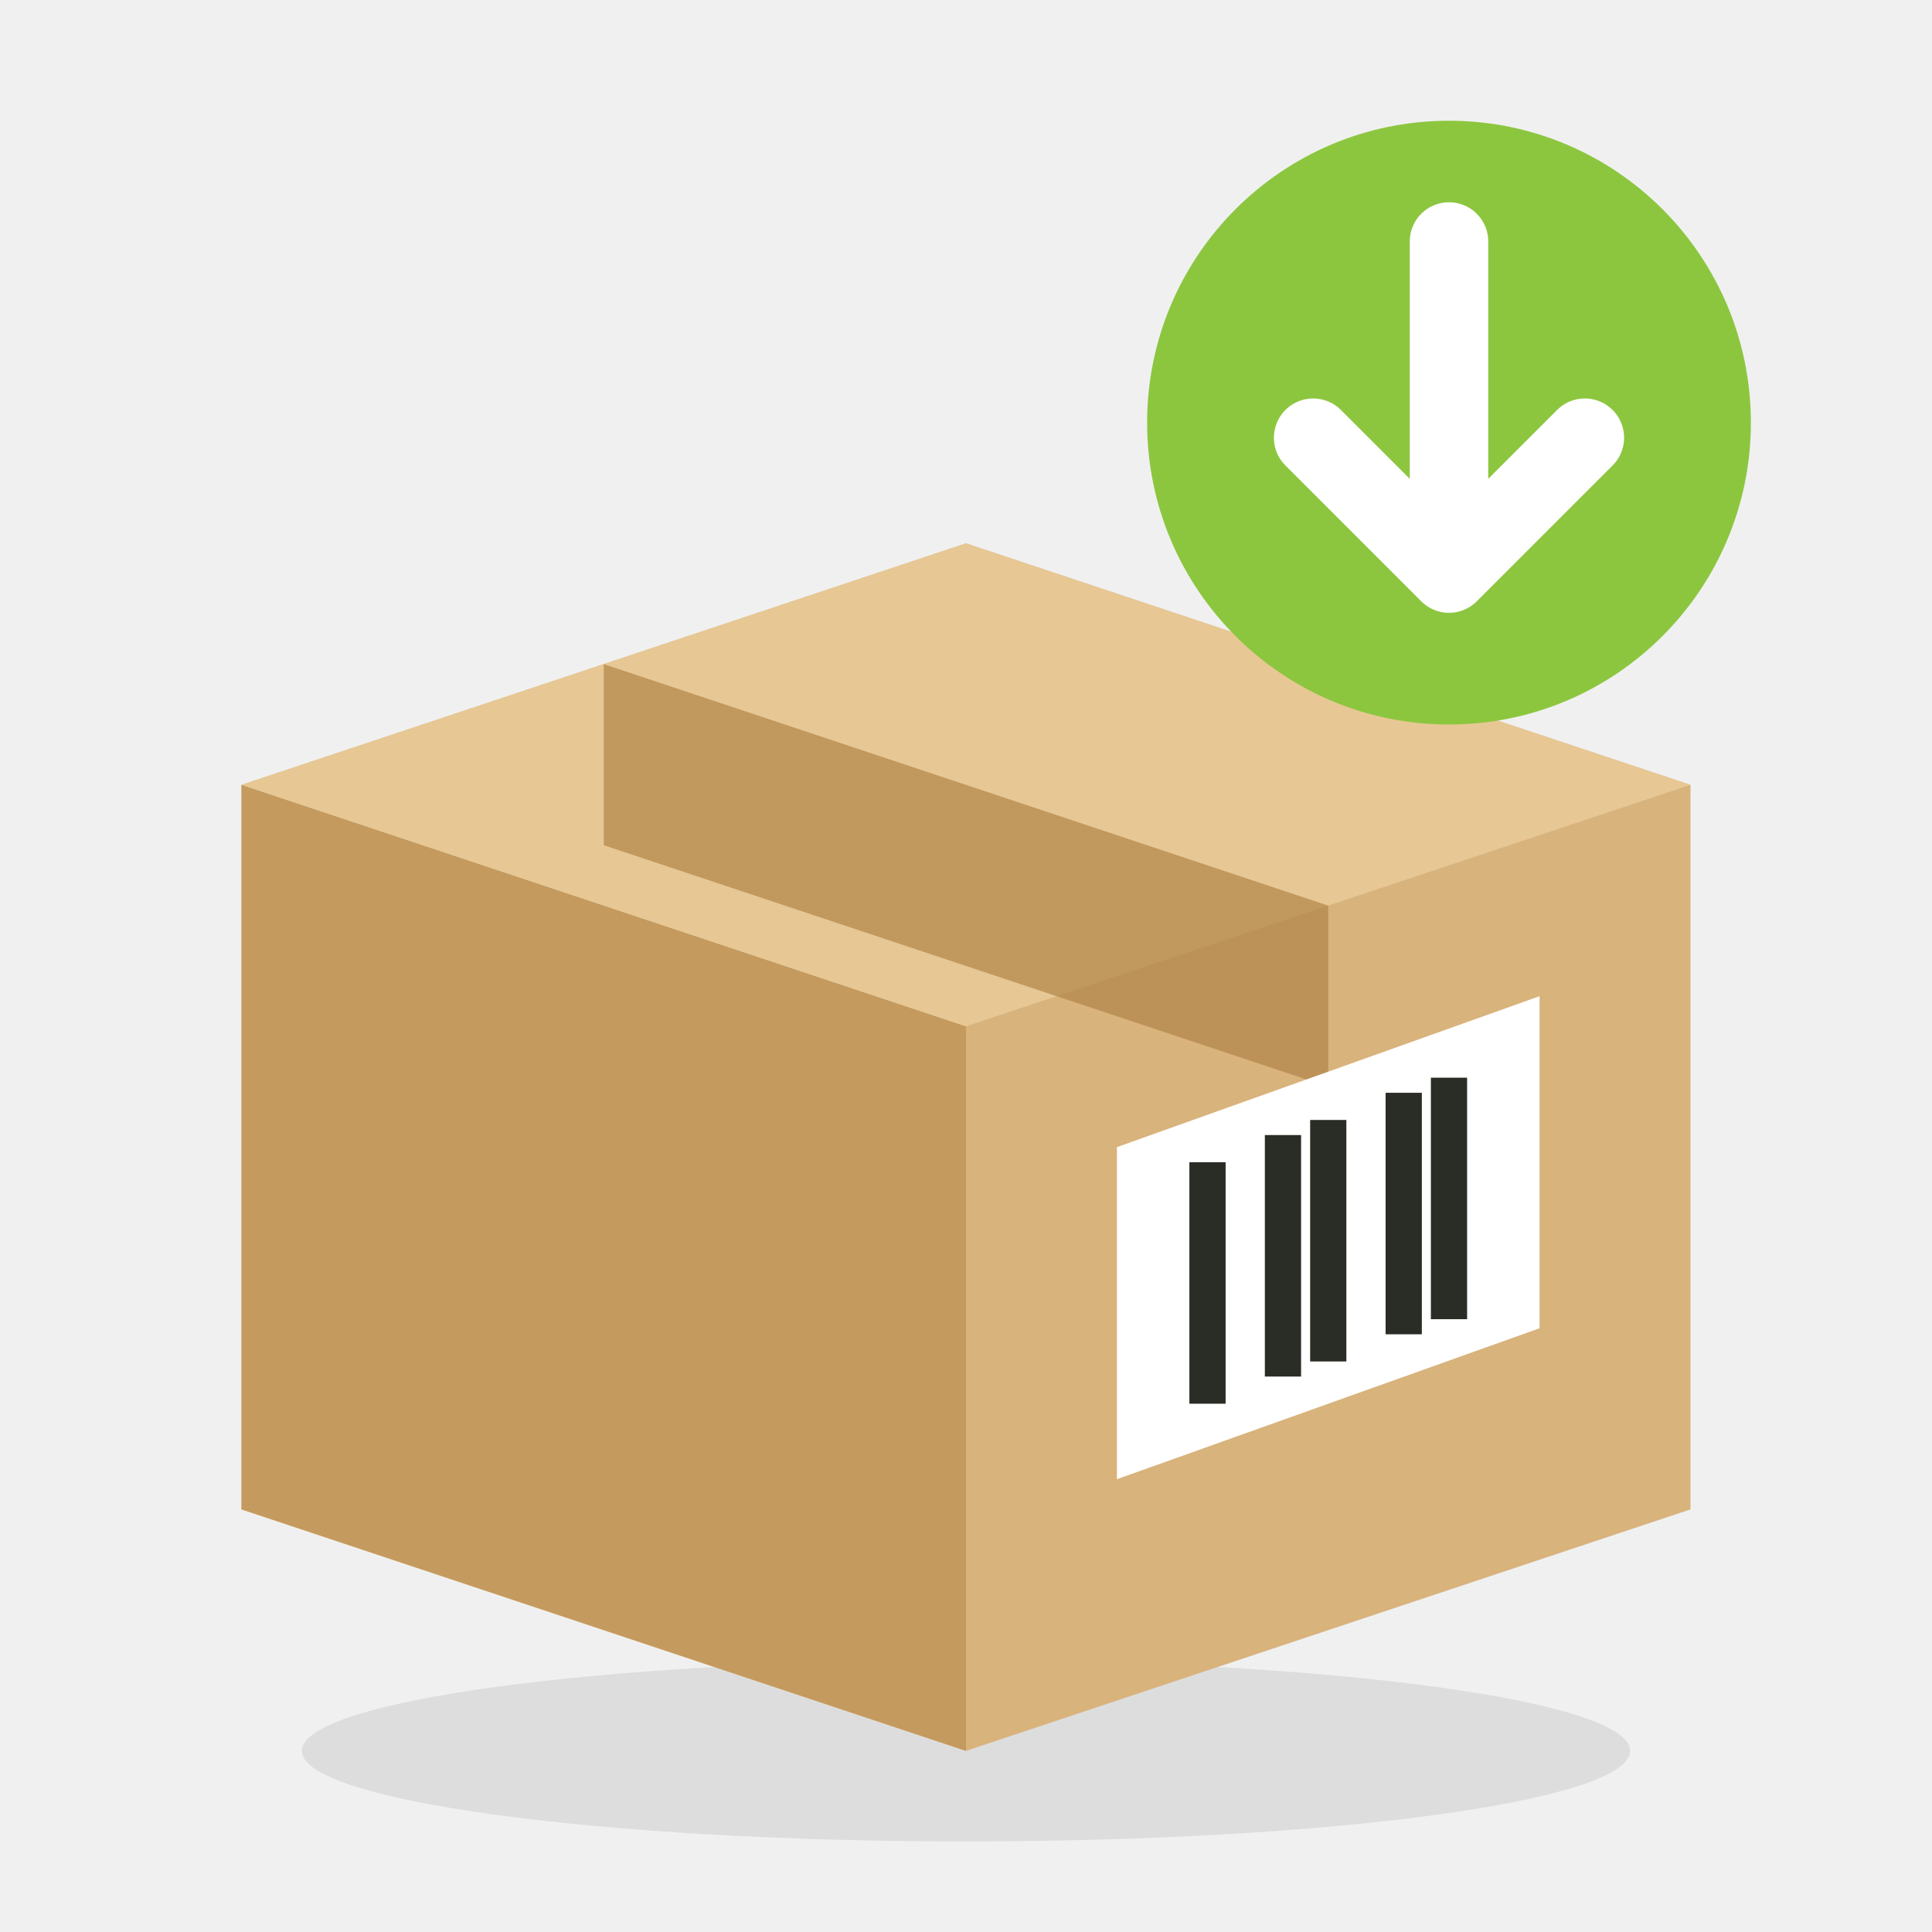
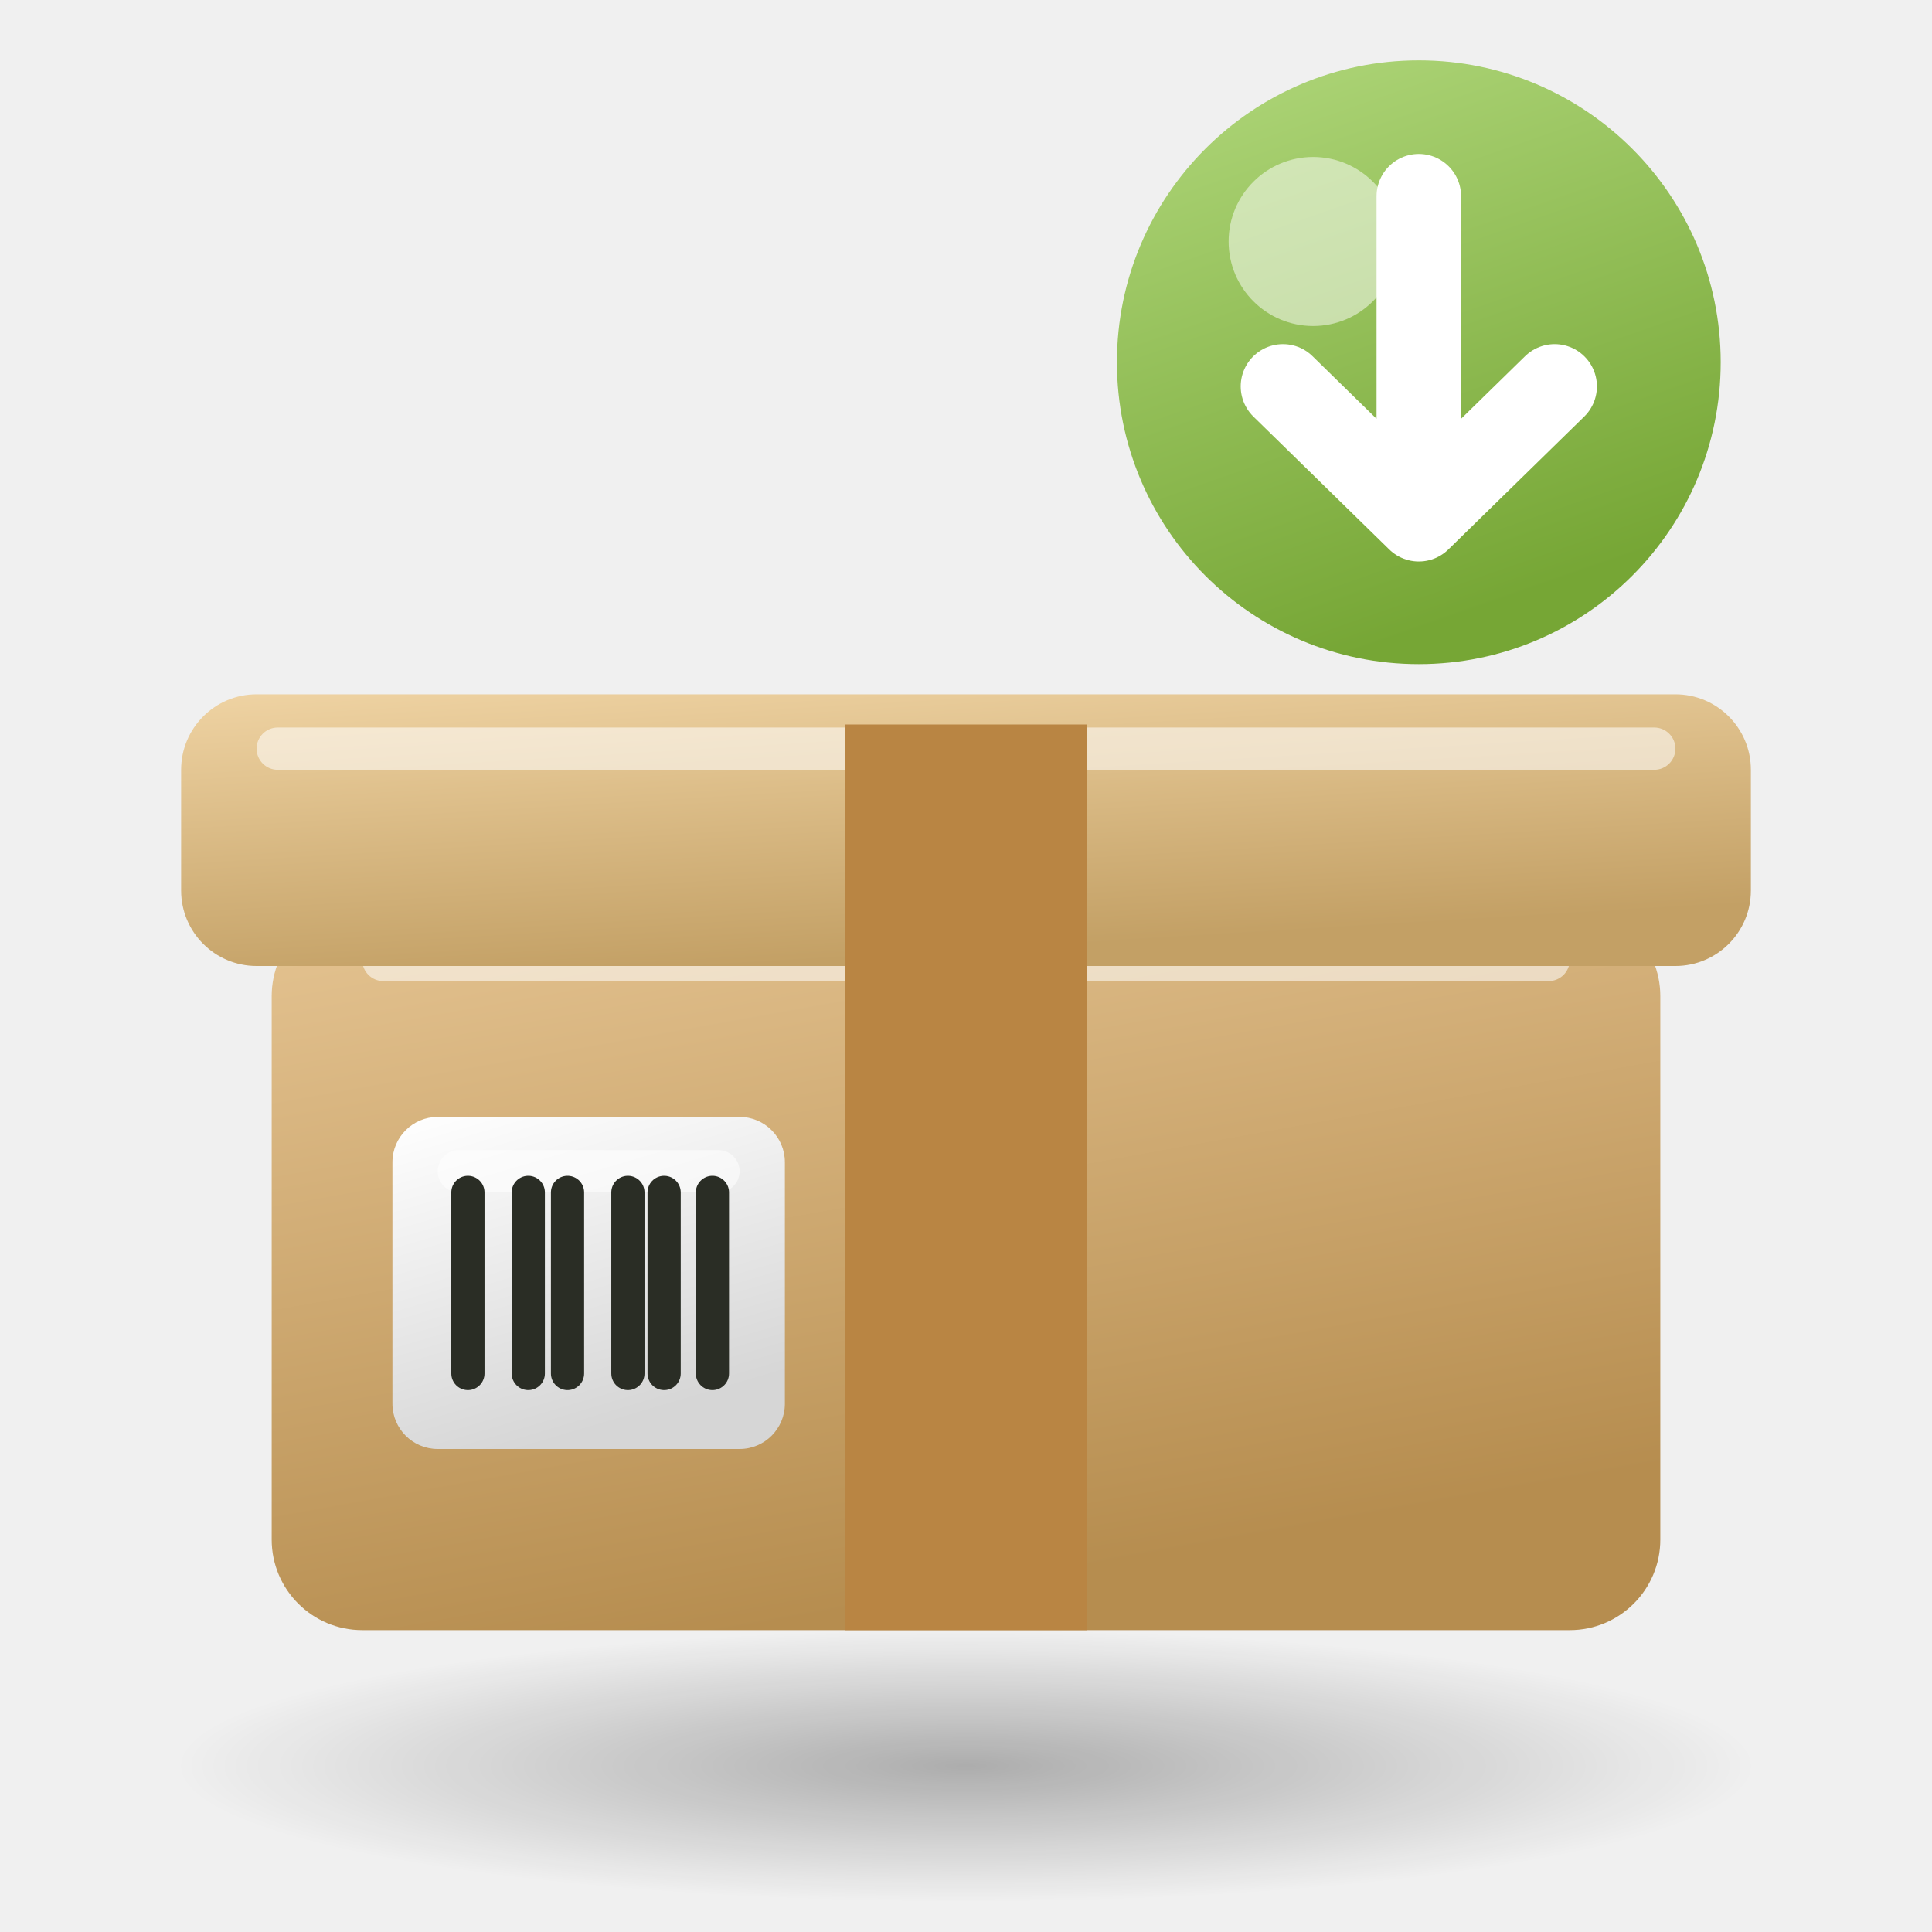
<svg xmlns="http://www.w3.org/2000/svg" viewBox="0 0 64 64">
-   <ellipse cx="32" cy="58" rx="22" ry="3" fill="#000000" opacity="0.08" />
-   <path d="M8 26L32 18L56 26V50L32 58L8 50Z" fill="#D9B37C" />
-   <path d="M32 34V58L8 50V26Z" fill="#C49A5E" />
-   <path d="M8 26L32 34L56 26L32 18Z" fill="#E7C894" />
-   <path d="M20 22L44 30V36L20 28Z" fill="#B08549" opacity="0.7" />
-   <path d="M37 38L51 33V44L37 49Z" fill="#FFFFFF" />
-   <g stroke="#2A2D25" stroke-width="1.2">
-     <path d="M40 38.5V46.5" />
-     <path d="M42.5 37.6V45.6" />
-     <path d="M44 37.1V45.1" />
-     <path d="M46.5 36.2V44.2" />
-     <path d="M48 35.7V43.7" />
-   </g>
-   <circle cx="48" cy="14" r="10" fill="#8CC63F" />
-   <path d="M48 8V19M43.5 14.5L48 19L52.5 14.5" stroke="#FFFFFF" stroke-width="2.6" stroke-linecap="round" stroke-linejoin="round" fill="none" />
+   <defs>
+     <radialGradient id="received-sh" cx="0.5" cy="0.5" r="0.5">
+       <stop offset="0" stop-color="#000000" stop-opacity="0.28" />
+       <stop offset="1" stop-color="#000000" stop-opacity="0" />
+     </radialGradient>
+     <linearGradient id="received-g0" x1="0" y1="0" x2="0.35" y2="1">
+       <stop offset="0" stop-color="#E5C492" />
+       <stop offset="1" stop-color="#B68D4F" />
+     </linearGradient>
+     <linearGradient id="received-g1" x1="0" y1="0" x2="0.35" y2="1">
+       <stop offset="0" stop-color="#EFD3A3" />
+       <stop offset="1" stop-color="#C3A065" />
+     </linearGradient>
+     <linearGradient id="received-g2" x1="0" y1="0" x2="0.35" y2="1">
+       <stop offset="0" stop-color="#FFFFFF" />
+       <stop offset="1" stop-color="#D6D6D6" />
+     </linearGradient>
+     <linearGradient id="received-g3" x1="0" y1="0" x2="0.35" y2="1">
+       <stop offset="0" stop-color="#B1D87C" />
+       <stop offset="1" stop-color="#76A635" />
+     </linearGradient>
+   </defs>
+   <ellipse cx="32" cy="58.5" rx="26" ry="4.5" fill="url(#received-sh)" />
+   <rect x="9" y="30" width="46" height="24" rx="3" fill="url(#received-g0)" />
+   <rect x="12" y="31.1" width="40" height="1.4" rx="0.7" fill="#FFFFFF" opacity="0.55" />
+   <rect x="6" y="23" width="52" height="9" rx="2.5" fill="url(#received-g1)" />
+   <rect x="8.5" y="24.1" width="47" height="1.4" rx="0.7" fill="#FFFFFF" opacity="0.55" />
+   <rect x="28" y="24" width="8" height="30" rx="0" fill="#B98543" />
+   <rect x="13" y="37" width="13" height="11" rx="1.5" fill="url(#received-g2)" />
+   <rect x="14.5" y="38.1" width="10" height="1.4" rx="0.7" fill="#FFFFFF" opacity="0.55" />
+   <path d="M15.5 39.5V45.5M17.5 39.5V45.5M18.8 39.5V45.5M20.8 39.5V45.5M22 39.5V45.5M23.6 39.5V45.5" fill="none" stroke="#2A2D25" stroke-width="1.1" stroke-linecap="round" stroke-linejoin="round" />
+   <circle cx="47" cy="12" r="10" fill="url(#received-g3)" />
+   <circle cx="43.5" cy="8" r="2.8" fill="#FFFFFF" opacity="0.5" />
+   <path d="M47 6.5V17M42.5 12.8L47 17.2L51.5 12.8" fill="none" stroke="#FFFFFF" stroke-width="2.8" stroke-linecap="round" stroke-linejoin="round" />
</svg>
